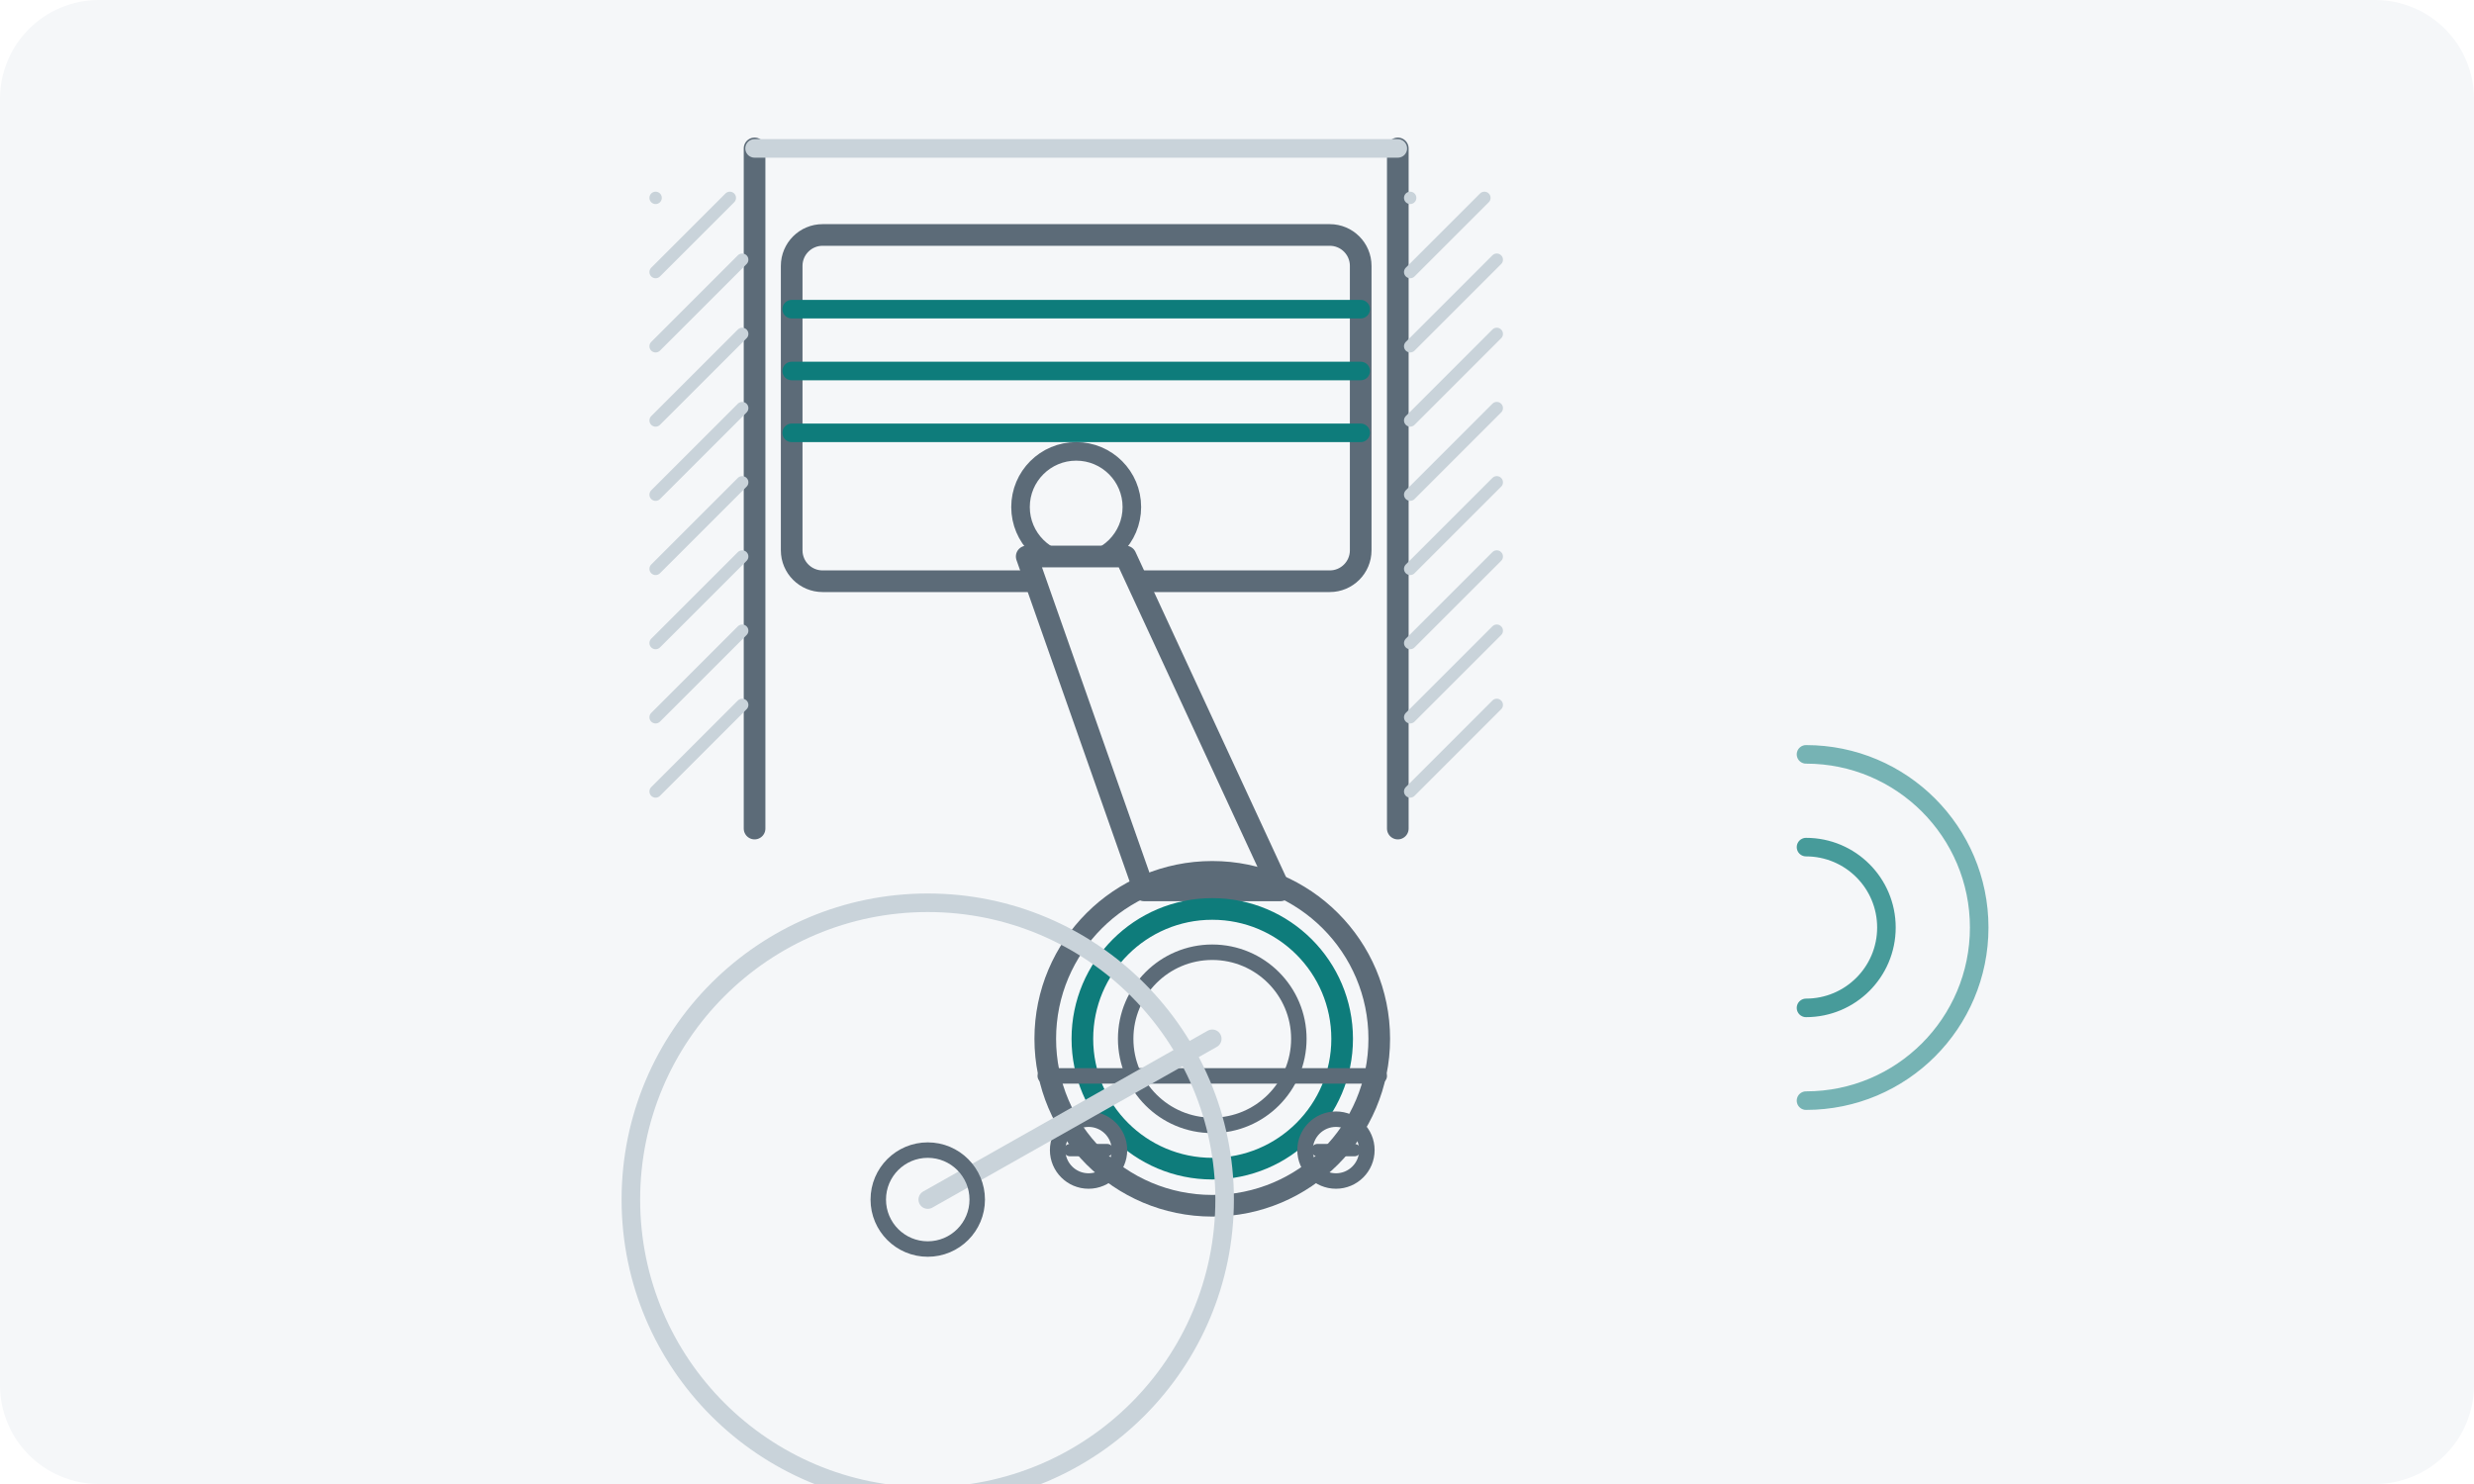
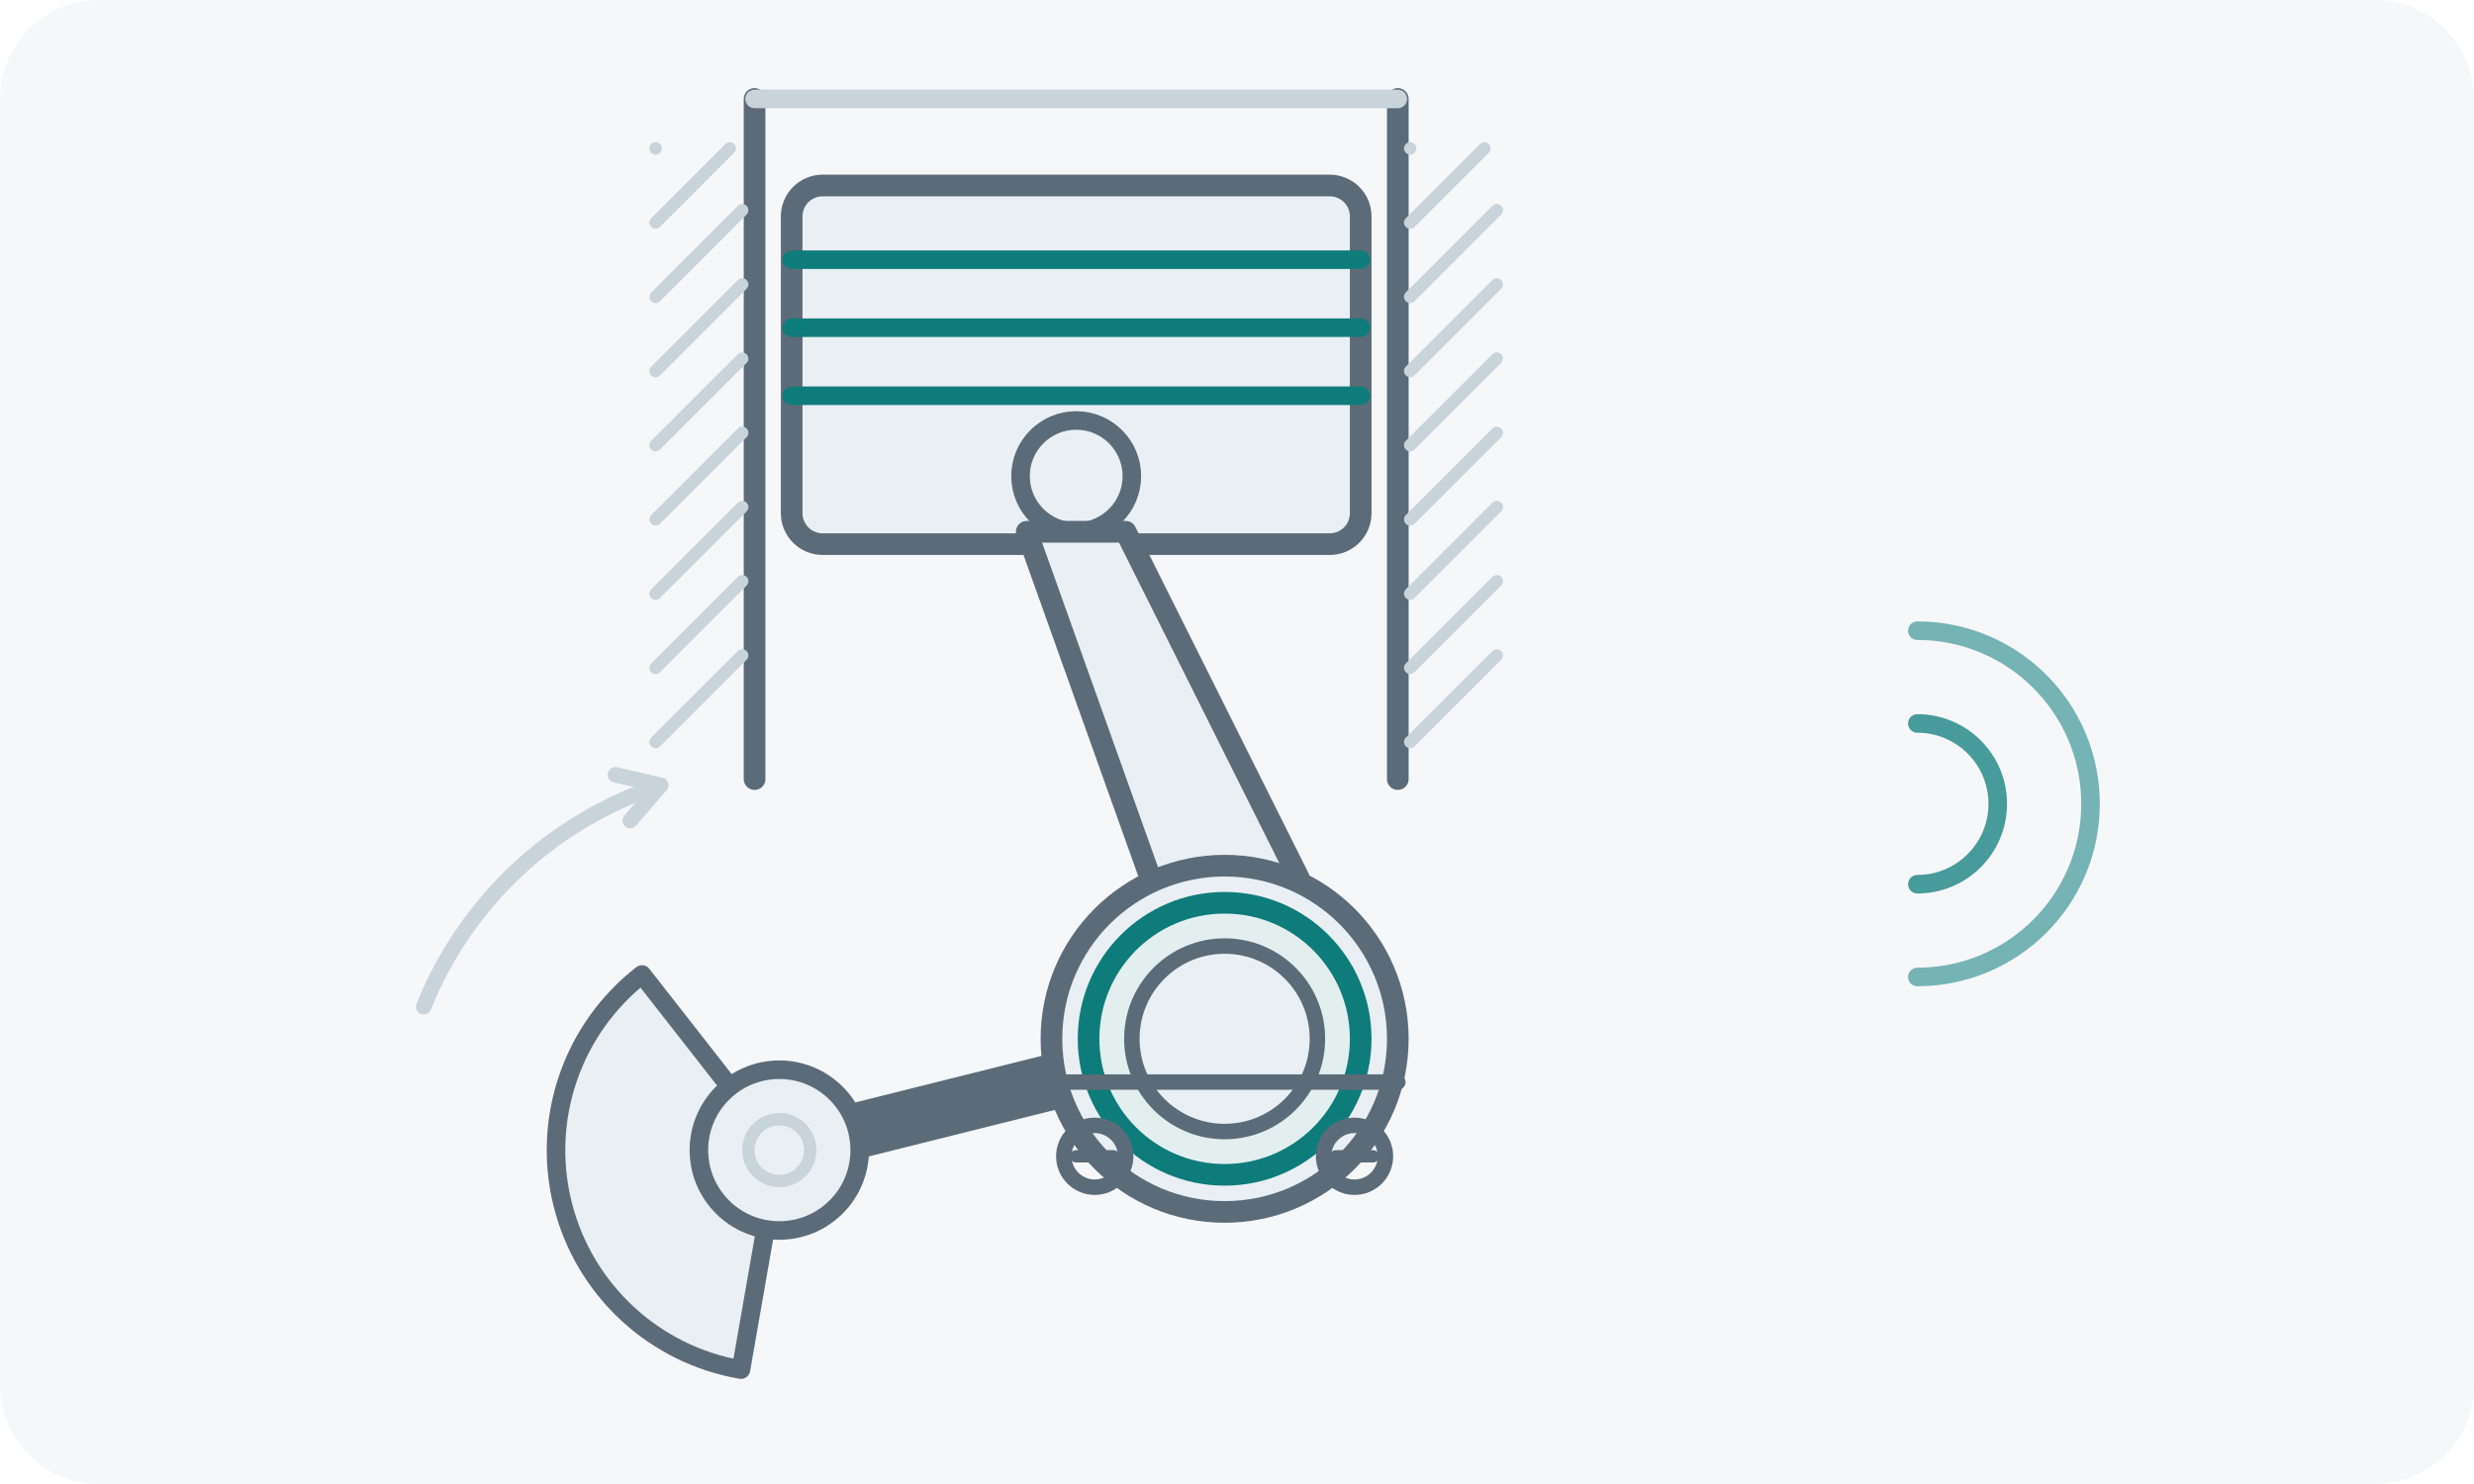
- <svg xmlns="http://www.w3.org/2000/svg" viewBox="0 0 400 240" role="img" aria-label="Схема поршня и шатунного вкладыша">
+ <svg xmlns="http://www.w3.org/2000/svg" viewBox="0 0 400 240" role="img" aria-label="Схема поршня и шатуна">
  <rect width="400" height="240" rx="16" fill="#F5F7F9" />
  <g fill="none" stroke-linecap="round" stroke-linejoin="round">
-     <path d="M 122.0 24.0 L 122.0 134.0" stroke="#5C6B78" stroke-width="3.5" />
-     <path d="M 226.0 24.0 L 226.0 134.0" stroke="#5C6B78" stroke-width="3.5" />
-     <path d="M 122.0 24.0 L 226.0 24.0" stroke="#C9D3DA" stroke-width="3" />
-     <path d="M 106.0 32.0 L 106.0 32.0" stroke="#C9D3DA" stroke-width="2" />
-     <path d="M 118.0 32.0 L 106.0 44.0" stroke="#C9D3DA" stroke-width="2" />
-     <path d="M 120.0 42.0 L 106.0 56.0" stroke="#C9D3DA" stroke-width="2" />
-     <path d="M 120.0 54.0 L 106.0 68.0" stroke="#C9D3DA" stroke-width="2" />
-     <path d="M 120.0 66.0 L 106.0 80.0" stroke="#C9D3DA" stroke-width="2" />
-     <path d="M 120.0 78.0 L 106.0 92.0" stroke="#C9D3DA" stroke-width="2" />
-     <path d="M 120.0 90.0 L 106.0 104.0" stroke="#C9D3DA" stroke-width="2" />
-     <path d="M 120.0 102.0 L 106.0 116.0" stroke="#C9D3DA" stroke-width="2" />
-     <path d="M 120.0 114.0 L 106.0 128.0" stroke="#C9D3DA" stroke-width="2" />
-     <path d="M 228.0 32.0 L 228.0 32.0" stroke="#C9D3DA" stroke-width="2" />
-     <path d="M 240.0 32.0 L 228.0 44.0" stroke="#C9D3DA" stroke-width="2" />
-     <path d="M 242.0 42.0 L 228.0 56.0" stroke="#C9D3DA" stroke-width="2" />
-     <path d="M 242.0 54.0 L 228.0 68.0" stroke="#C9D3DA" stroke-width="2" />
-     <path d="M 242.0 66.0 L 228.0 80.0" stroke="#C9D3DA" stroke-width="2" />
-     <path d="M 242.0 78.0 L 228.0 92.0" stroke="#C9D3DA" stroke-width="2" />
-     <path d="M 242.0 90.0 L 228.0 104.0" stroke="#C9D3DA" stroke-width="2" />
-     <path d="M 242.0 102.0 L 228.0 116.0" stroke="#C9D3DA" stroke-width="2" />
-     <path d="M 242.0 114.0 L 228.0 128.0" stroke="#C9D3DA" stroke-width="2" />
-     <rect x="128.0" y="38.0" width="92.0" height="56.0" rx="5" stroke="#5C6B78" stroke-width="3.5" fill="#F5F7F9" />
-     <path d="M 128.0 50.0 L 220.0 50.0" stroke="#0E7C7B" stroke-width="3" />
-     <path d="M 128.0 60.0 L 220.0 60.0" stroke="#0E7C7B" stroke-width="3" />
-     <path d="M 128.0 70.0 L 220.0 70.0" stroke="#0E7C7B" stroke-width="3" />
-     <circle cx="174.0" cy="82.0" r="9.0" stroke="#5C6B78" stroke-width="3" fill="none" />
-     <path d="M 166.0 90.0 L 182.0 90.0 L 207.0 144.0 L 185.0 144.0 Z" stroke="#5C6B78" stroke-width="3.5" fill="#F5F7F9" />
-     <circle cx="196.0" cy="168.0" r="27.0" stroke="#5C6B78" stroke-width="3.5" fill="none" />
-     <circle cx="196.0" cy="168.0" r="21.0" stroke="#0E7C7B" stroke-width="3.5" fill="none" />
-     <circle cx="196.0" cy="168.0" r="14.0" stroke="#5C6B78" stroke-width="2.5" fill="none" />
-     <path d="M 169.0 174.0 L 223.0 174.0" stroke="#5C6B78" stroke-width="2.5" />
-     <circle cx="176.0" cy="186.0" r="5.0" stroke="#5C6B78" stroke-width="2.5" fill="none" />
-     <path d="M 173.0 186.0 L 179.0 186.0" stroke="#5C6B78" stroke-width="2" />
-     <circle cx="216.0" cy="186.0" r="5.0" stroke="#5C6B78" stroke-width="2.5" fill="none" />
-     <path d="M 213.0 186.0 L 219.0 186.0" stroke="#5C6B78" stroke-width="2" />
-     <circle cx="150.0" cy="194.0" r="48.0" stroke="#C9D3DA" stroke-width="3" fill="none" />
-     <path d="M 150.0 194.0 L 196.0 168.0" stroke="#C9D3DA" stroke-width="3" />
-     <circle cx="150.0" cy="194.0" r="8.0" stroke="#5C6B78" stroke-width="2.5" fill="none" />
-     <path d="M 292 137 A 13 13 0 0 1 292 163" stroke="#0E7C7B" stroke-width="3" opacity="0.75" />
-     <path d="M 292 122 A 28 28 0 0 1 292 178" stroke="#0E7C7B" stroke-width="3" opacity="0.55" />
+     <path d="M 122.0 16.0 L 122.0 126.0" stroke="#5C6B78" stroke-width="3.5" />
+     <path d="M 226.0 16.0 L 226.0 126.0" stroke="#5C6B78" stroke-width="3.5" />
+     <path d="M 122.0 16.0 L 226.0 16.0" stroke="#C9D3DA" stroke-width="3" />
+     <path d="M 106.0 24.0 L 106.0 24.0" stroke="#C9D3DA" stroke-width="2" />
+     <path d="M 118.0 24.0 L 106.0 36.0" stroke="#C9D3DA" stroke-width="2" />
+     <path d="M 120.0 34.0 L 106.0 48.0" stroke="#C9D3DA" stroke-width="2" />
+     <path d="M 120.0 46.0 L 106.0 60.0" stroke="#C9D3DA" stroke-width="2" />
+     <path d="M 120.0 58.0 L 106.0 72.0" stroke="#C9D3DA" stroke-width="2" />
+     <path d="M 120.0 70.0 L 106.0 84.0" stroke="#C9D3DA" stroke-width="2" />
+     <path d="M 120.0 82.0 L 106.0 96.0" stroke="#C9D3DA" stroke-width="2" />
+     <path d="M 120.0 94.0 L 106.0 108.0" stroke="#C9D3DA" stroke-width="2" />
+     <path d="M 120.0 106.0 L 106.0 120.0" stroke="#C9D3DA" stroke-width="2" />
+     <path d="M 228.0 24.0 L 228.0 24.0" stroke="#C9D3DA" stroke-width="2" />
+     <path d="M 240.0 24.0 L 228.0 36.0" stroke="#C9D3DA" stroke-width="2" />
+     <path d="M 242.0 34.0 L 228.0 48.0" stroke="#C9D3DA" stroke-width="2" />
+     <path d="M 242.0 46.0 L 228.0 60.0" stroke="#C9D3DA" stroke-width="2" />
+     <path d="M 242.0 58.0 L 228.0 72.0" stroke="#C9D3DA" stroke-width="2" />
+     <path d="M 242.0 70.0 L 228.0 84.0" stroke="#C9D3DA" stroke-width="2" />
+     <path d="M 242.0 82.0 L 228.0 96.0" stroke="#C9D3DA" stroke-width="2" />
+     <path d="M 242.0 94.0 L 228.0 108.0" stroke="#C9D3DA" stroke-width="2" />
+     <path d="M 242.0 106.0 L 228.0 120.0" stroke="#C9D3DA" stroke-width="2" />
+     <rect x="128.0" y="30.0" width="92.0" height="58.0" rx="5" stroke="#5C6B78" stroke-width="3.5" fill="#EAEFF3" />
+     <path d="M 128.0 42.0 L 220.0 42.0" stroke="#0E7C7B" stroke-width="3" />
+     <path d="M 128.0 53.0 L 220.0 53.0" stroke="#0E7C7B" stroke-width="3" />
+     <path d="M 128.0 64.0 L 220.0 64.0" stroke="#0E7C7B" stroke-width="3" />
+     <circle cx="174.0" cy="77.0" r="9.0" stroke="#5C6B78" stroke-width="3" fill="#EAEFF3" />
+     <path d="M 126.0 186.0 L 119.8 221.5 A 36 36 0 0 1 103.8 157.6 Z" stroke="#5C6B78" stroke-width="3" fill="#EAEFF3" />
+     <path d="M 166.0 86.0 L 182.0 86.0 L 210.0 142.0 L 186.0 142.0 Z" stroke="#5C6B78" stroke-width="3.5" fill="#EAEFF3" />
+     <path d="M 126.0 186.0 L 198.0 168.0" stroke="#5C6B78" stroke-width="9" />
+     <circle cx="198.0" cy="168.0" r="28.0" stroke="#5C6B78" stroke-width="3.5" fill="#EAEFF3" />
+     <circle cx="198.0" cy="168.0" r="22.0" stroke="#0E7C7B" stroke-width="3.5" fill="#E3EFEF" />
+     <circle cx="198.0" cy="168.0" r="15.0" stroke="#5C6B78" stroke-width="2.5" fill="#EAEFF3" />
+     <path d="M 170.0 175.0 L 226.0 175.0" stroke="#5C6B78" stroke-width="2.5" />
+     <circle cx="177.0" cy="187.0" r="5.0" stroke="#5C6B78" stroke-width="2.5" fill="none" />
+     <path d="M 174.0 187.0 L 180.0 187.0" stroke="#5C6B78" stroke-width="2" />
+     <circle cx="219.0" cy="187.0" r="5.0" stroke="#5C6B78" stroke-width="2.5" fill="none" />
+     <path d="M 216.0 187.0 L 222.0 187.0" stroke="#5C6B78" stroke-width="2" />
+     <circle cx="126.0" cy="186.0" r="13.0" stroke="#5C6B78" stroke-width="3" fill="#EAEFF3" />
+     <circle cx="126.0" cy="186.0" r="5.0" stroke="#C9D3DA" stroke-width="2" fill="none" />
+     <path d="M 68.5 162.8 A 62.0 62.0 0 0 1 106.8 127.0" stroke="#C9D3DA" stroke-width="2.5" fill="none" />
+     <path d="M 101.9 132.7 L 106.8 127.0 L 99.5 125.3" stroke="#C9D3DA" stroke-width="2.5" fill="none" />
+     <path d="M 310 117 A 13 13 0 0 1 310 143" stroke="#0E7C7B" stroke-width="3" opacity="0.75" />
+     <path d="M 310 102 A 28 28 0 0 1 310 158" stroke="#0E7C7B" stroke-width="3" opacity="0.55" />
  </g>
</svg>
